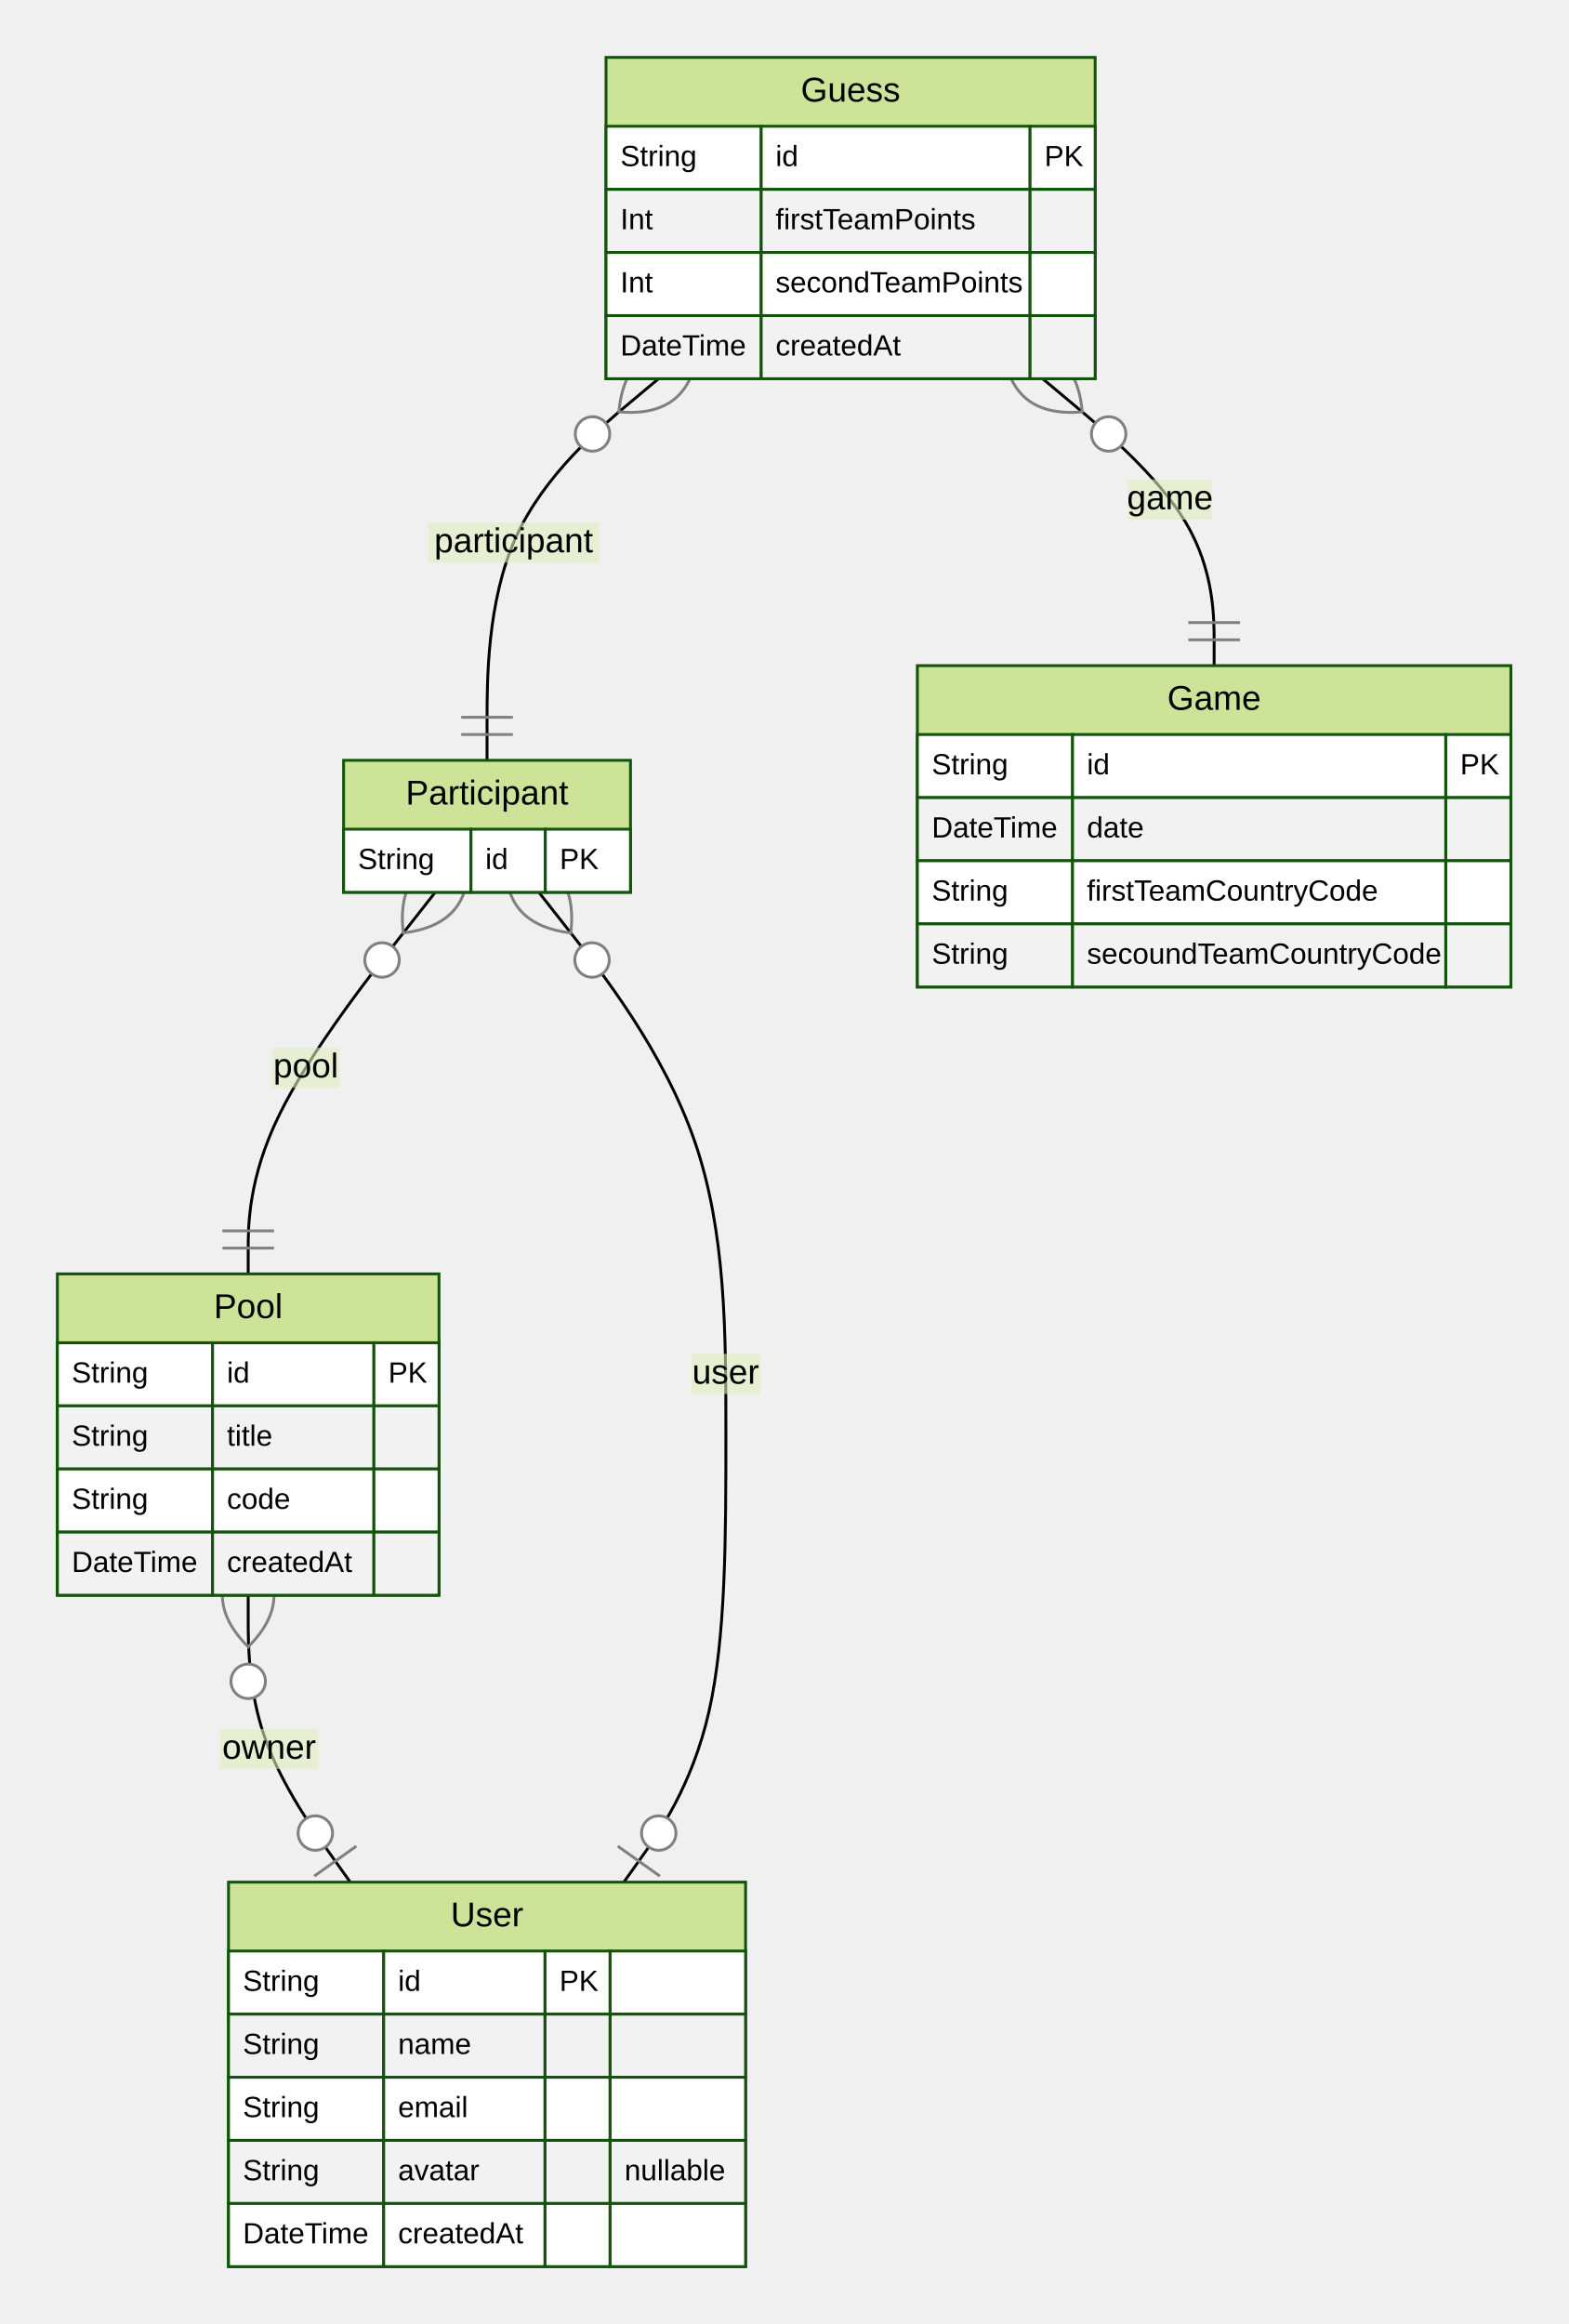
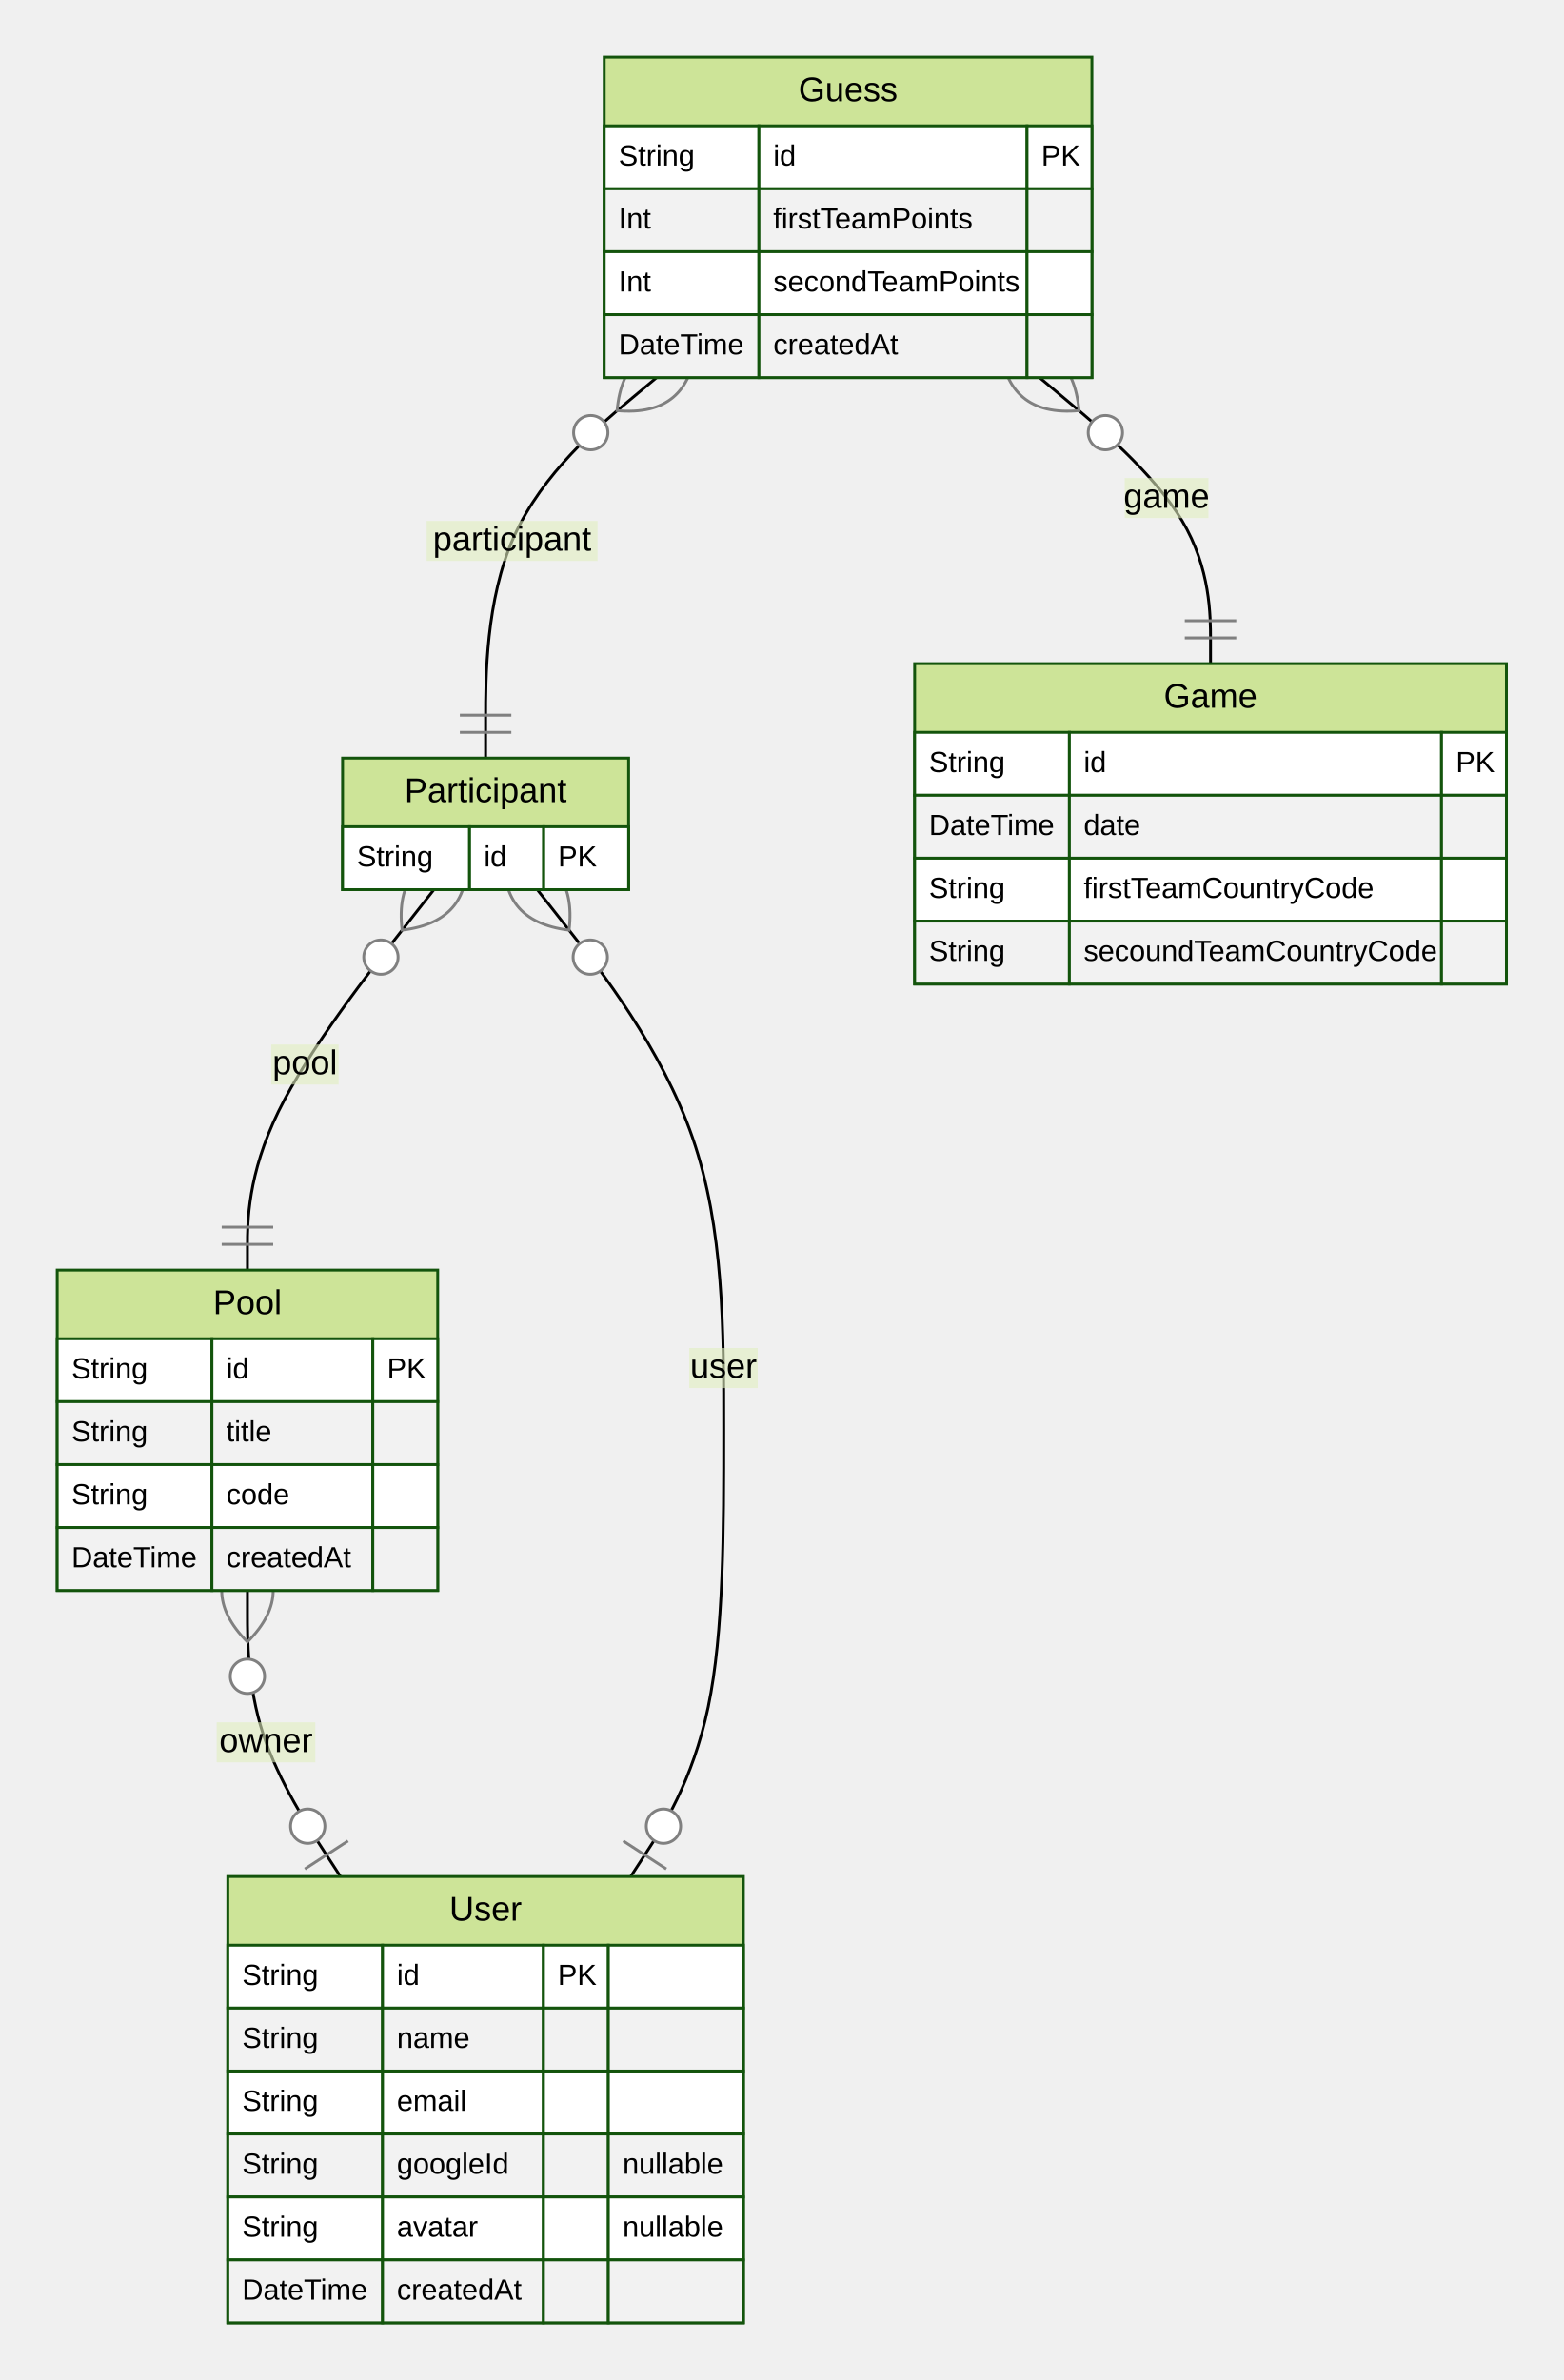
- <svg xmlns="http://www.w3.org/2000/svg" aria-labelledby="chart-title-mermaid-0 chart-desc-mermaid-0" role="img" viewBox="0 0 546.655 810" style="max-width: 546.655px; background-color: white;" width="100%" id="mermaid-0">
+ <svg xmlns="http://www.w3.org/2000/svg" aria-labelledby="chart-title-mermaid-0 chart-desc-mermaid-0" role="img" viewBox="0 0 546.655 832" style="max-width: 546.655px; background-color: white;" width="100%" id="mermaid-0">
  <style>#mermaid-0 {font-family:"trebuchet ms",verdana,arial,sans-serif;font-size:16px;fill:#000000;}#mermaid-0 .error-icon{fill:#552222;}#mermaid-0 .error-text{fill:#552222;stroke:#552222;}#mermaid-0 .edge-thickness-normal{stroke-width:2px;}#mermaid-0 .edge-thickness-thick{stroke-width:3.5px;}#mermaid-0 .edge-pattern-solid{stroke-dasharray:0;}#mermaid-0 .edge-pattern-dashed{stroke-dasharray:3;}#mermaid-0 .edge-pattern-dotted{stroke-dasharray:2;}#mermaid-0 .marker{fill:#000000;stroke:#000000;}#mermaid-0 .marker.cross{stroke:#000000;}#mermaid-0 svg{font-family:"trebuchet ms",verdana,arial,sans-serif;font-size:16px;}#mermaid-0 .entityBox{fill:#cde498;stroke:#13540c;}#mermaid-0 .attributeBoxOdd{fill:#ffffff;stroke:#13540c;}#mermaid-0 .attributeBoxEven{fill:#f2f2f2;stroke:#13540c;}#mermaid-0 .relationshipLabelBox{fill:hsl(78.158, 58.462%, 84.51%);opacity:0.7;background-color:hsl(78.158, 58.462%, 84.51%);}#mermaid-0 .relationshipLabelBox rect{opacity:0.5;}#mermaid-0 .relationshipLine{stroke:#000000;}#mermaid-0 :root{--mermaid-font-family:"trebuchet ms",verdana,arial,sans-serif;}</style>
  <g />
  <defs>
    <marker orient="auto" markerHeight="18" markerWidth="18" refY="9" refX="0" id="ONLY_ONE_START">
      <path d="M9,0 L9,18 M15,0 L15,18" fill="none" stroke="gray" />
    </marker>
  </defs>
  <defs>
    <marker orient="auto" markerHeight="18" markerWidth="18" refY="9" refX="18" id="ONLY_ONE_END">
      <path d="M3,0 L3,18 M9,0 L9,18" fill="none" stroke="gray" />
    </marker>
  </defs>
  <defs>
    <marker orient="auto" markerHeight="18" markerWidth="30" refY="9" refX="0" id="ZERO_OR_ONE_START">
      <circle r="6" cy="9" cx="21" fill="white" stroke="gray" />
      <path d="M9,0 L9,18" fill="none" stroke="gray" />
    </marker>
  </defs>
  <defs>
    <marker orient="auto" markerHeight="18" markerWidth="30" refY="9" refX="30" id="ZERO_OR_ONE_END">
      <circle r="6" cy="9" cx="9" fill="white" stroke="gray" />
      <path d="M21,0 L21,18" fill="none" stroke="gray" />
    </marker>
  </defs>
  <defs>
    <marker orient="auto" markerHeight="36" markerWidth="45" refY="18" refX="18" id="ONE_OR_MORE_START">
      <path d="M0,18 Q 18,0 36,18 Q 18,36 0,18 M42,9 L42,27" fill="none" stroke="gray" />
    </marker>
  </defs>
  <defs>
    <marker orient="auto" markerHeight="36" markerWidth="45" refY="18" refX="27" id="ONE_OR_MORE_END">
      <path d="M3,9 L3,27 M9,18 Q27,0 45,18 Q27,36 9,18" fill="none" stroke="gray" />
    </marker>
  </defs>
  <defs>
    <marker orient="auto" markerHeight="36" markerWidth="57" refY="18" refX="18" id="ZERO_OR_MORE_START">
      <circle r="6" cy="18" cx="48" fill="white" stroke="gray" />
      <path d="M0,18 Q18,0 36,18 Q18,36 0,18" fill="none" stroke="gray" />
    </marker>
  </defs>
  <defs>
    <marker orient="auto" markerHeight="36" markerWidth="57" refY="18" refX="39" id="ZERO_OR_MORE_END">
      <circle r="6" cy="18" cx="9" fill="white" stroke="gray" />
      <path d="M21,18 Q39,0 57,18 Q39,36 21,18" fill="none" stroke="gray" />
    </marker>
  </defs>
-   <path marker-start="url(#ZERO_OR_MORE_START)" marker-end="url(#ZERO_OR_ONE_END)" fill="none" stroke="gray" d="M86.513,556L86.513,564.333C86.513,572.667,86.513,589.333,92.443,606C98.373,622.667,110.233,639.333,116.163,647.667L122.093,656" class="er relationshipLine" />
-   <path marker-start="url(#ZERO_OR_MORE_START)" marker-end="url(#ZERO_OR_ONE_END)" fill="none" stroke="gray" d="M187.835,311L198.7,324.833C209.565,338.667,231.296,366.333,242.161,397.833C253.026,429.333,253.026,464.667,253.026,500C253.026,535.333,253.026,570.667,247.096,596.667C241.167,622.667,229.307,639.333,223.377,647.667L217.447,656" class="er relationshipLine" />
+   <path marker-start="url(#ZERO_OR_MORE_START)" marker-end="url(#ZERO_OR_ONE_END)" fill="none" stroke="gray" d="M86.513,556L86.513,564.333C86.513,572.667,86.513,589.333,91.934,606C97.354,622.667,108.195,639.333,113.615,647.667L119.035,656" class="er relationshipLine" />
+   <path marker-start="url(#ZERO_OR_MORE_START)" marker-end="url(#ZERO_OR_ONE_END)" fill="none" stroke="gray" d="M187.835,311L198.7,324.833C209.565,338.667,231.296,366.333,242.161,397.833C253.026,429.333,253.026,464.667,253.026,500C253.026,535.333,253.026,570.667,247.606,596.667C242.186,622.667,231.345,639.333,225.925,647.667L220.504,656" class="er relationshipLine" />
  <path marker-start="url(#ZERO_OR_MORE_START)" marker-end="url(#ONLY_ONE_END)" fill="none" stroke="gray" d="M151.705,311L140.839,324.833C129.974,338.667,108.244,366.333,97.378,388.5C86.513,410.667,86.513,427.333,86.513,435.667L86.513,444" class="er relationshipLine" />
  <path marker-start="url(#ZERO_OR_MORE_START)" marker-end="url(#ONLY_ONE_END)" fill="none" stroke="gray" d="M229.544,132L219.582,140.333C209.619,148.667,189.695,165.333,179.732,187.5C169.77,209.667,169.77,237.333,169.77,251.167L169.77,265" class="er relationshipLine" />
  <path marker-start="url(#ZERO_OR_MORE_START)" marker-end="url(#ONLY_ONE_END)" fill="none" stroke="gray" d="M363.438,132L373.401,140.333C383.363,148.667,403.288,165.333,413.25,182C423.213,198.667,423.213,215.333,423.213,223.667L423.213,232" class="er relationshipLine" />
  <g transform="translate(20,444 )" id="Pool">
    <rect height="112" width="133.026" y="0" x="0" stroke="gray" fill-opacity="100%" fill="honeydew" class="er entityBox" />
    <text transform="translate(66.51321,12)" style="font-family: &quot;trebuchet ms&quot;, verdana, arial, sans-serif;; font-size: 12px" text-anchor="middle" dominant-baseline="middle" y="0" x="0" id="entity-Pool" class="er entityLabel">Pool</text>
    <rect height="22" width="54.096" y="24" x="0" stroke="gray" fill-opacity="100%" fill="honeydew" class="er attributeBoxOdd" />
    <text transform="translate(5,35)" style="font-family: &quot;trebuchet ms&quot;, verdana, arial, sans-serif;; font-size: 10.2px" text-anchor="left" dominant-baseline="middle" y="0" x="0" id="entity-Pool-attr-1-type" class="er entityLabel">String</text>
    <rect height="22" width="56.243" y="24" x="54.096" stroke="gray" fill-opacity="100%" fill="honeydew" class="er attributeBoxOdd" />
    <text transform="translate(59.09555,35)" style="font-family: &quot;trebuchet ms&quot;, verdana, arial, sans-serif;; font-size: 10.2px" text-anchor="left" dominant-baseline="middle" y="0" x="0" id="entity-Pool-attr-1-name" class="er entityLabel">id</text>
    <rect height="22" width="22.688" y="24" x="110.339" stroke="gray" fill-opacity="100%" fill="honeydew" class="er attributeBoxOdd" />
    <text transform="translate(115.3387,35)" style="font-family: &quot;trebuchet ms&quot;, verdana, arial, sans-serif;; font-size: 10.2px" text-anchor="left" dominant-baseline="middle" y="0" x="0" id="entity-Pool-attr-1-key" class="er entityLabel">PK</text>
    <rect height="22" width="54.096" y="46" x="0" stroke="gray" fill-opacity="100%" fill="honeydew" class="er attributeBoxEven" />
    <text transform="translate(5,57)" style="font-family: &quot;trebuchet ms&quot;, verdana, arial, sans-serif;; font-size: 10.2px" text-anchor="left" dominant-baseline="middle" y="0" x="0" id="entity-Pool-attr-2-type" class="er entityLabel">String</text>
    <rect height="22" width="56.243" y="46" x="54.096" stroke="gray" fill-opacity="100%" fill="honeydew" class="er attributeBoxEven" />
    <text transform="translate(59.09555,57)" style="font-family: &quot;trebuchet ms&quot;, verdana, arial, sans-serif;; font-size: 10.2px" text-anchor="left" dominant-baseline="middle" y="0" x="0" id="entity-Pool-attr-2-name" class="er entityLabel">title</text>
    <rect height="22" width="22.688" y="46" x="110.339" stroke="gray" fill-opacity="100%" fill="honeydew" class="er attributeBoxEven" />
    <text transform="translate(115.3387,57)" style="font-family: &quot;trebuchet ms&quot;, verdana, arial, sans-serif;; font-size: 10.2px" text-anchor="left" dominant-baseline="middle" y="0" x="0" id="entity-Pool-attr-2-key" class="er entityLabel" />
    <rect height="22" width="54.096" y="68" x="0" stroke="gray" fill-opacity="100%" fill="honeydew" class="er attributeBoxOdd" />
    <text transform="translate(5,79)" style="font-family: &quot;trebuchet ms&quot;, verdana, arial, sans-serif;; font-size: 10.2px" text-anchor="left" dominant-baseline="middle" y="0" x="0" id="entity-Pool-attr-3-type" class="er entityLabel">String</text>
    <rect height="22" width="56.243" y="68" x="54.096" stroke="gray" fill-opacity="100%" fill="honeydew" class="er attributeBoxOdd" />
    <text transform="translate(59.09555,79)" style="font-family: &quot;trebuchet ms&quot;, verdana, arial, sans-serif;; font-size: 10.2px" text-anchor="left" dominant-baseline="middle" y="0" x="0" id="entity-Pool-attr-3-name" class="er entityLabel">code</text>
    <rect height="22" width="22.688" y="68" x="110.339" stroke="gray" fill-opacity="100%" fill="honeydew" class="er attributeBoxOdd" />
    <text transform="translate(115.3387,79)" style="font-family: &quot;trebuchet ms&quot;, verdana, arial, sans-serif;; font-size: 10.2px" text-anchor="left" dominant-baseline="middle" y="0" x="0" id="entity-Pool-attr-3-key" class="er entityLabel" />
    <rect height="22" width="54.096" y="90" x="0" stroke="gray" fill-opacity="100%" fill="honeydew" class="er attributeBoxEven" />
    <text transform="translate(5,101)" style="font-family: &quot;trebuchet ms&quot;, verdana, arial, sans-serif;; font-size: 10.2px" text-anchor="left" dominant-baseline="middle" y="0" x="0" id="entity-Pool-attr-4-type" class="er entityLabel">DateTime</text>
    <rect height="22" width="56.243" y="90" x="54.096" stroke="gray" fill-opacity="100%" fill="honeydew" class="er attributeBoxEven" />
    <text transform="translate(59.09555,101)" style="font-family: &quot;trebuchet ms&quot;, verdana, arial, sans-serif;; font-size: 10.2px" text-anchor="left" dominant-baseline="middle" y="0" x="0" id="entity-Pool-attr-4-name" class="er entityLabel">createdAt</text>
    <rect height="22" width="22.688" y="90" x="110.339" stroke="gray" fill-opacity="100%" fill="honeydew" class="er attributeBoxEven" />
    <text transform="translate(115.3387,101)" style="font-family: &quot;trebuchet ms&quot;, verdana, arial, sans-serif;; font-size: 10.2px" text-anchor="left" dominant-baseline="middle" y="0" x="0" id="entity-Pool-attr-4-key" class="er entityLabel" />
  </g>
  <g transform="translate(119.7698,265 )" id="Participant">
    <rect height="46" width="100" y="0" x="0" stroke="gray" fill-opacity="100%" fill="honeydew" class="er entityBox" />
    <text transform="translate(50,12)" style="font-family: &quot;trebuchet ms&quot;, verdana, arial, sans-serif;; font-size: 12px" text-anchor="middle" dominant-baseline="middle" y="0" x="0" id="entity-Participant" class="er entityLabel">Participant</text>
    <rect height="22" width="44.399" y="24" x="0" stroke="gray" fill-opacity="100%" fill="honeydew" class="er attributeBoxOdd" />
    <text transform="translate(5,35)" style="font-family: &quot;trebuchet ms&quot;, verdana, arial, sans-serif;; font-size: 10.2px" text-anchor="left" dominant-baseline="middle" y="0" x="0" id="entity-Participant-attr-1-type" class="er entityLabel">String</text>
    <rect height="22" width="25.911" y="24" x="44.399" stroke="gray" fill-opacity="100%" fill="honeydew" class="er attributeBoxOdd" />
    <text transform="translate(49.39862,35)" style="font-family: &quot;trebuchet ms&quot;, verdana, arial, sans-serif;; font-size: 10.2px" text-anchor="left" dominant-baseline="middle" y="0" x="0" id="entity-Participant-attr-1-name" class="er entityLabel">id</text>
    <rect height="22" width="29.69" y="24" x="70.31" stroke="gray" fill-opacity="100%" fill="honeydew" class="er attributeBoxOdd" />
    <text transform="translate(75.30976,35)" style="font-family: &quot;trebuchet ms&quot;, verdana, arial, sans-serif;; font-size: 10.2px" text-anchor="left" dominant-baseline="middle" y="0" x="0" id="entity-Participant-attr-1-key" class="er entityLabel">PK</text>
  </g>
  <g transform="translate(79.65034,656 )" id="User">
-     <rect height="134" width="180.239" y="0" x="0" stroke="gray" fill-opacity="100%" fill="honeydew" class="er entityBox" />
+     <rect height="156" width="180.239" y="0" x="0" stroke="gray" fill-opacity="100%" fill="honeydew" class="er entityBox" />
    <text transform="translate(90.11948,12)" style="font-family: &quot;trebuchet ms&quot;, verdana, arial, sans-serif;; font-size: 12px" text-anchor="middle" dominant-baseline="middle" y="0" x="0" id="entity-User" class="er entityLabel">User</text>
    <rect height="22" width="54.096" y="24" x="0" stroke="gray" fill-opacity="100%" fill="honeydew" class="er attributeBoxOdd" />
    <text transform="translate(5,35)" style="font-family: &quot;trebuchet ms&quot;, verdana, arial, sans-serif;; font-size: 10.2px" text-anchor="left" dominant-baseline="middle" y="0" x="0" id="entity-User-attr-1-type" class="er entityLabel">String</text>
    <rect height="22" width="56.243" y="24" x="54.096" stroke="gray" fill-opacity="100%" fill="honeydew" class="er attributeBoxOdd" />
    <text transform="translate(59.09555,35)" style="font-family: &quot;trebuchet ms&quot;, verdana, arial, sans-serif;; font-size: 10.2px" text-anchor="left" dominant-baseline="middle" y="0" x="0" id="entity-User-attr-1-name" class="er entityLabel">id</text>
    <rect height="22" width="22.688" y="24" x="110.339" stroke="gray" fill-opacity="100%" fill="honeydew" class="er attributeBoxOdd" />
    <text transform="translate(115.3387,35)" style="font-family: &quot;trebuchet ms&quot;, verdana, arial, sans-serif;; font-size: 10.2px" text-anchor="left" dominant-baseline="middle" y="0" x="0" id="entity-User-attr-1-key" class="er entityLabel">PK</text>
    <rect height="22" width="47.213" y="24" x="133.026" stroke="gray" fill-opacity="100%" fill="honeydew" class="er attributeBoxOdd" />
    <text transform="translate(138.0264,35)" style="font-family: &quot;trebuchet ms&quot;, verdana, arial, sans-serif;; font-size: 10.2px" text-anchor="left" dominant-baseline="middle" y="0" x="0" id="entity-User-attr-1-comment" class="er entityLabel" />
    <rect height="22" width="54.096" y="46" x="0" stroke="gray" fill-opacity="100%" fill="honeydew" class="er attributeBoxEven" />
    <text transform="translate(5,57)" style="font-family: &quot;trebuchet ms&quot;, verdana, arial, sans-serif;; font-size: 10.2px" text-anchor="left" dominant-baseline="middle" y="0" x="0" id="entity-User-attr-2-type" class="er entityLabel">String</text>
    <rect height="22" width="56.243" y="46" x="54.096" stroke="gray" fill-opacity="100%" fill="honeydew" class="er attributeBoxEven" />
    <text transform="translate(59.09555,57)" style="font-family: &quot;trebuchet ms&quot;, verdana, arial, sans-serif;; font-size: 10.2px" text-anchor="left" dominant-baseline="middle" y="0" x="0" id="entity-User-attr-2-name" class="er entityLabel">name</text>
    <rect height="22" width="22.688" y="46" x="110.339" stroke="gray" fill-opacity="100%" fill="honeydew" class="er attributeBoxEven" />
    <text transform="translate(115.3387,57)" style="font-family: &quot;trebuchet ms&quot;, verdana, arial, sans-serif;; font-size: 10.2px" text-anchor="left" dominant-baseline="middle" y="0" x="0" id="entity-User-attr-2-key" class="er entityLabel" />
    <rect height="22" width="47.213" y="46" x="133.026" stroke="gray" fill-opacity="100%" fill="honeydew" class="er attributeBoxEven" />
    <text transform="translate(138.0264,57)" style="font-family: &quot;trebuchet ms&quot;, verdana, arial, sans-serif;; font-size: 10.2px" text-anchor="left" dominant-baseline="middle" y="0" x="0" id="entity-User-attr-2-comment" class="er entityLabel" />
    <rect height="22" width="54.096" y="68" x="0" stroke="gray" fill-opacity="100%" fill="honeydew" class="er attributeBoxOdd" />
    <text transform="translate(5,79)" style="font-family: &quot;trebuchet ms&quot;, verdana, arial, sans-serif;; font-size: 10.2px" text-anchor="left" dominant-baseline="middle" y="0" x="0" id="entity-User-attr-3-type" class="er entityLabel">String</text>
    <rect height="22" width="56.243" y="68" x="54.096" stroke="gray" fill-opacity="100%" fill="honeydew" class="er attributeBoxOdd" />
    <text transform="translate(59.09555,79)" style="font-family: &quot;trebuchet ms&quot;, verdana, arial, sans-serif;; font-size: 10.2px" text-anchor="left" dominant-baseline="middle" y="0" x="0" id="entity-User-attr-3-name" class="er entityLabel">email</text>
    <rect height="22" width="22.688" y="68" x="110.339" stroke="gray" fill-opacity="100%" fill="honeydew" class="er attributeBoxOdd" />
    <text transform="translate(115.3387,79)" style="font-family: &quot;trebuchet ms&quot;, verdana, arial, sans-serif;; font-size: 10.2px" text-anchor="left" dominant-baseline="middle" y="0" x="0" id="entity-User-attr-3-key" class="er entityLabel" />
    <rect height="22" width="47.213" y="68" x="133.026" stroke="gray" fill-opacity="100%" fill="honeydew" class="er attributeBoxOdd" />
    <text transform="translate(138.0264,79)" style="font-family: &quot;trebuchet ms&quot;, verdana, arial, sans-serif;; font-size: 10.2px" text-anchor="left" dominant-baseline="middle" y="0" x="0" id="entity-User-attr-3-comment" class="er entityLabel" />
    <rect height="22" width="54.096" y="90" x="0" stroke="gray" fill-opacity="100%" fill="honeydew" class="er attributeBoxEven" />
    <text transform="translate(5,101)" style="font-family: &quot;trebuchet ms&quot;, verdana, arial, sans-serif;; font-size: 10.2px" text-anchor="left" dominant-baseline="middle" y="0" x="0" id="entity-User-attr-4-type" class="er entityLabel">String</text>
    <rect height="22" width="56.243" y="90" x="54.096" stroke="gray" fill-opacity="100%" fill="honeydew" class="er attributeBoxEven" />
-     <text transform="translate(59.09555,101)" style="font-family: &quot;trebuchet ms&quot;, verdana, arial, sans-serif;; font-size: 10.2px" text-anchor="left" dominant-baseline="middle" y="0" x="0" id="entity-User-attr-4-name" class="er entityLabel">avatar</text>
+     <text transform="translate(59.09555,101)" style="font-family: &quot;trebuchet ms&quot;, verdana, arial, sans-serif;; font-size: 10.2px" text-anchor="left" dominant-baseline="middle" y="0" x="0" id="entity-User-attr-4-name" class="er entityLabel">googleId</text>
    <rect height="22" width="22.688" y="90" x="110.339" stroke="gray" fill-opacity="100%" fill="honeydew" class="er attributeBoxEven" />
    <text transform="translate(115.3387,101)" style="font-family: &quot;trebuchet ms&quot;, verdana, arial, sans-serif;; font-size: 10.2px" text-anchor="left" dominant-baseline="middle" y="0" x="0" id="entity-User-attr-4-key" class="er entityLabel" />
    <rect height="22" width="47.213" y="90" x="133.026" stroke="gray" fill-opacity="100%" fill="honeydew" class="er attributeBoxEven" />
    <text transform="translate(138.0264,101)" style="font-family: &quot;trebuchet ms&quot;, verdana, arial, sans-serif;; font-size: 10.2px" text-anchor="left" dominant-baseline="middle" y="0" x="0" id="entity-User-attr-4-comment" class="er entityLabel">nullable</text>
    <rect height="22" width="54.096" y="112" x="0" stroke="gray" fill-opacity="100%" fill="honeydew" class="er attributeBoxOdd" />
-     <text transform="translate(5,123)" style="font-family: &quot;trebuchet ms&quot;, verdana, arial, sans-serif;; font-size: 10.2px" text-anchor="left" dominant-baseline="middle" y="0" x="0" id="entity-User-attr-5-type" class="er entityLabel">DateTime</text>
+     <text transform="translate(5,123)" style="font-family: &quot;trebuchet ms&quot;, verdana, arial, sans-serif;; font-size: 10.2px" text-anchor="left" dominant-baseline="middle" y="0" x="0" id="entity-User-attr-5-type" class="er entityLabel">String</text>
    <rect height="22" width="56.243" y="112" x="54.096" stroke="gray" fill-opacity="100%" fill="honeydew" class="er attributeBoxOdd" />
-     <text transform="translate(59.09555,123)" style="font-family: &quot;trebuchet ms&quot;, verdana, arial, sans-serif;; font-size: 10.2px" text-anchor="left" dominant-baseline="middle" y="0" x="0" id="entity-User-attr-5-name" class="er entityLabel">createdAt</text>
+     <text transform="translate(59.09555,123)" style="font-family: &quot;trebuchet ms&quot;, verdana, arial, sans-serif;; font-size: 10.2px" text-anchor="left" dominant-baseline="middle" y="0" x="0" id="entity-User-attr-5-name" class="er entityLabel">avatar</text>
    <rect height="22" width="22.688" y="112" x="110.339" stroke="gray" fill-opacity="100%" fill="honeydew" class="er attributeBoxOdd" />
    <text transform="translate(115.3387,123)" style="font-family: &quot;trebuchet ms&quot;, verdana, arial, sans-serif;; font-size: 10.2px" text-anchor="left" dominant-baseline="middle" y="0" x="0" id="entity-User-attr-5-key" class="er entityLabel" />
    <rect height="22" width="47.213" y="112" x="133.026" stroke="gray" fill-opacity="100%" fill="honeydew" class="er attributeBoxOdd" />
-     <text transform="translate(138.0264,123)" style="font-family: &quot;trebuchet ms&quot;, verdana, arial, sans-serif;; font-size: 10.2px" text-anchor="left" dominant-baseline="middle" y="0" x="0" id="entity-User-attr-5-comment" class="er entityLabel" />
+     <text transform="translate(138.0264,123)" style="font-family: &quot;trebuchet ms&quot;, verdana, arial, sans-serif;; font-size: 10.2px" text-anchor="left" dominant-baseline="middle" y="0" x="0" id="entity-User-attr-5-comment" class="er entityLabel">nullable</text>
+     <rect height="22" width="54.096" y="134" x="0" stroke="gray" fill-opacity="100%" fill="honeydew" class="er attributeBoxEven" />
+     <text transform="translate(5,145)" style="font-family: &quot;trebuchet ms&quot;, verdana, arial, sans-serif;; font-size: 10.2px" text-anchor="left" dominant-baseline="middle" y="0" x="0" id="entity-User-attr-6-type" class="er entityLabel">DateTime</text>
+     <rect height="22" width="56.243" y="134" x="54.096" stroke="gray" fill-opacity="100%" fill="honeydew" class="er attributeBoxEven" />
+     <text transform="translate(59.09555,145)" style="font-family: &quot;trebuchet ms&quot;, verdana, arial, sans-serif;; font-size: 10.2px" text-anchor="left" dominant-baseline="middle" y="0" x="0" id="entity-User-attr-6-name" class="er entityLabel">createdAt</text>
+     <rect height="22" width="22.688" y="134" x="110.339" stroke="gray" fill-opacity="100%" fill="honeydew" class="er attributeBoxEven" />
+     <text transform="translate(115.3387,145)" style="font-family: &quot;trebuchet ms&quot;, verdana, arial, sans-serif;; font-size: 10.2px" text-anchor="left" dominant-baseline="middle" y="0" x="0" id="entity-User-attr-6-key" class="er entityLabel" />
+     <rect height="22" width="47.213" y="134" x="133.026" stroke="gray" fill-opacity="100%" fill="honeydew" class="er attributeBoxEven" />
+     <text transform="translate(138.0264,145)" style="font-family: &quot;trebuchet ms&quot;, verdana, arial, sans-serif;; font-size: 10.2px" text-anchor="left" dominant-baseline="middle" y="0" x="0" id="entity-User-attr-6-comment" class="er entityLabel" />
  </g>
  <g transform="translate(319.7698,232 )" id="Game">
    <rect height="112" width="206.886" y="0" x="0" stroke="gray" fill-opacity="100%" fill="honeydew" class="er entityBox" />
    <text transform="translate(103.4428,12)" style="font-family: &quot;trebuchet ms&quot;, verdana, arial, sans-serif;; font-size: 12px" text-anchor="middle" dominant-baseline="middle" y="0" x="0" id="entity-Game" class="er entityLabel">Game</text>
    <rect height="22" width="54.096" y="24" x="0" stroke="gray" fill-opacity="100%" fill="honeydew" class="er attributeBoxOdd" />
    <text transform="translate(5,35)" style="font-family: &quot;trebuchet ms&quot;, verdana, arial, sans-serif;; font-size: 10.2px" text-anchor="left" dominant-baseline="middle" y="0" x="0" id="entity-Game-attr-1-type" class="er entityLabel">String</text>
    <rect height="22" width="130.102" y="24" x="54.096" stroke="gray" fill-opacity="100%" fill="honeydew" class="er attributeBoxOdd" />
    <text transform="translate(59.09555,35)" style="font-family: &quot;trebuchet ms&quot;, verdana, arial, sans-serif;; font-size: 10.2px" text-anchor="left" dominant-baseline="middle" y="0" x="0" id="entity-Game-attr-1-name" class="er entityLabel">id</text>
    <rect height="22" width="22.688" y="24" x="184.198" stroke="gray" fill-opacity="100%" fill="honeydew" class="er attributeBoxOdd" />
    <text transform="translate(189.1979,35)" style="font-family: &quot;trebuchet ms&quot;, verdana, arial, sans-serif;; font-size: 10.2px" text-anchor="left" dominant-baseline="middle" y="0" x="0" id="entity-Game-attr-1-key" class="er entityLabel">PK</text>
    <rect height="22" width="54.096" y="46" x="0" stroke="gray" fill-opacity="100%" fill="honeydew" class="er attributeBoxEven" />
    <text transform="translate(5,57)" style="font-family: &quot;trebuchet ms&quot;, verdana, arial, sans-serif;; font-size: 10.2px" text-anchor="left" dominant-baseline="middle" y="0" x="0" id="entity-Game-attr-2-type" class="er entityLabel">DateTime</text>
    <rect height="22" width="130.102" y="46" x="54.096" stroke="gray" fill-opacity="100%" fill="honeydew" class="er attributeBoxEven" />
    <text transform="translate(59.09555,57)" style="font-family: &quot;trebuchet ms&quot;, verdana, arial, sans-serif;; font-size: 10.2px" text-anchor="left" dominant-baseline="middle" y="0" x="0" id="entity-Game-attr-2-name" class="er entityLabel">date</text>
    <rect height="22" width="22.688" y="46" x="184.198" stroke="gray" fill-opacity="100%" fill="honeydew" class="er attributeBoxEven" />
    <text transform="translate(189.1979,57)" style="font-family: &quot;trebuchet ms&quot;, verdana, arial, sans-serif;; font-size: 10.2px" text-anchor="left" dominant-baseline="middle" y="0" x="0" id="entity-Game-attr-2-key" class="er entityLabel" />
    <rect height="22" width="54.096" y="68" x="0" stroke="gray" fill-opacity="100%" fill="honeydew" class="er attributeBoxOdd" />
    <text transform="translate(5,79)" style="font-family: &quot;trebuchet ms&quot;, verdana, arial, sans-serif;; font-size: 10.2px" text-anchor="left" dominant-baseline="middle" y="0" x="0" id="entity-Game-attr-3-type" class="er entityLabel">String</text>
    <rect height="22" width="130.102" y="68" x="54.096" stroke="gray" fill-opacity="100%" fill="honeydew" class="er attributeBoxOdd" />
    <text transform="translate(59.09555,79)" style="font-family: &quot;trebuchet ms&quot;, verdana, arial, sans-serif;; font-size: 10.2px" text-anchor="left" dominant-baseline="middle" y="0" x="0" id="entity-Game-attr-3-name" class="er entityLabel">firstTeamCountryCode</text>
    <rect height="22" width="22.688" y="68" x="184.198" stroke="gray" fill-opacity="100%" fill="honeydew" class="er attributeBoxOdd" />
    <text transform="translate(189.1979,79)" style="font-family: &quot;trebuchet ms&quot;, verdana, arial, sans-serif;; font-size: 10.2px" text-anchor="left" dominant-baseline="middle" y="0" x="0" id="entity-Game-attr-3-key" class="er entityLabel" />
    <rect height="22" width="54.096" y="90" x="0" stroke="gray" fill-opacity="100%" fill="honeydew" class="er attributeBoxEven" />
    <text transform="translate(5,101)" style="font-family: &quot;trebuchet ms&quot;, verdana, arial, sans-serif;; font-size: 10.2px" text-anchor="left" dominant-baseline="middle" y="0" x="0" id="entity-Game-attr-4-type" class="er entityLabel">String</text>
    <rect height="22" width="130.102" y="90" x="54.096" stroke="gray" fill-opacity="100%" fill="honeydew" class="er attributeBoxEven" />
    <text transform="translate(59.09555,101)" style="font-family: &quot;trebuchet ms&quot;, verdana, arial, sans-serif;; font-size: 10.2px" text-anchor="left" dominant-baseline="middle" y="0" x="0" id="entity-Game-attr-4-name" class="er entityLabel">secoundTeamCountryCode</text>
    <rect height="22" width="22.688" y="90" x="184.198" stroke="gray" fill-opacity="100%" fill="honeydew" class="er attributeBoxEven" />
    <text transform="translate(189.1979,101)" style="font-family: &quot;trebuchet ms&quot;, verdana, arial, sans-serif;; font-size: 10.2px" text-anchor="left" dominant-baseline="middle" y="0" x="0" id="entity-Game-attr-4-key" class="er entityLabel" />
  </g>
  <g transform="translate(211.239,20 )" id="Guess">
    <rect height="112" width="170.504" y="0" x="0" stroke="gray" fill-opacity="100%" fill="honeydew" class="er entityBox" />
    <text transform="translate(85.2522,12)" style="font-family: &quot;trebuchet ms&quot;, verdana, arial, sans-serif;; font-size: 12px" text-anchor="middle" dominant-baseline="middle" y="0" x="0" id="entity-Guess" class="er entityLabel">Guess</text>
    <rect height="22" width="54.096" y="24" x="0" stroke="gray" fill-opacity="100%" fill="honeydew" class="er attributeBoxOdd" />
    <text transform="translate(5,35)" style="font-family: &quot;trebuchet ms&quot;, verdana, arial, sans-serif;; font-size: 10.2px" text-anchor="left" dominant-baseline="middle" y="0" x="0" id="entity-Guess-attr-1-type" class="er entityLabel">String</text>
    <rect height="22" width="93.721" y="24" x="54.096" stroke="gray" fill-opacity="100%" fill="honeydew" class="er attributeBoxOdd" />
    <text transform="translate(59.09555,35)" style="font-family: &quot;trebuchet ms&quot;, verdana, arial, sans-serif;; font-size: 10.2px" text-anchor="left" dominant-baseline="middle" y="0" x="0" id="entity-Guess-attr-1-name" class="er entityLabel">id</text>
    <rect height="22" width="22.688" y="24" x="147.817" stroke="gray" fill-opacity="100%" fill="honeydew" class="er attributeBoxOdd" />
    <text transform="translate(152.8167,35)" style="font-family: &quot;trebuchet ms&quot;, verdana, arial, sans-serif;; font-size: 10.2px" text-anchor="left" dominant-baseline="middle" y="0" x="0" id="entity-Guess-attr-1-key" class="er entityLabel">PK</text>
    <rect height="22" width="54.096" y="46" x="0" stroke="gray" fill-opacity="100%" fill="honeydew" class="er attributeBoxEven" />
    <text transform="translate(5,57)" style="font-family: &quot;trebuchet ms&quot;, verdana, arial, sans-serif;; font-size: 10.2px" text-anchor="left" dominant-baseline="middle" y="0" x="0" id="entity-Guess-attr-2-type" class="er entityLabel">Int</text>
    <rect height="22" width="93.721" y="46" x="54.096" stroke="gray" fill-opacity="100%" fill="honeydew" class="er attributeBoxEven" />
    <text transform="translate(59.09555,57)" style="font-family: &quot;trebuchet ms&quot;, verdana, arial, sans-serif;; font-size: 10.2px" text-anchor="left" dominant-baseline="middle" y="0" x="0" id="entity-Guess-attr-2-name" class="er entityLabel">firstTeamPoints</text>
    <rect height="22" width="22.688" y="46" x="147.817" stroke="gray" fill-opacity="100%" fill="honeydew" class="er attributeBoxEven" />
    <text transform="translate(152.8167,57)" style="font-family: &quot;trebuchet ms&quot;, verdana, arial, sans-serif;; font-size: 10.2px" text-anchor="left" dominant-baseline="middle" y="0" x="0" id="entity-Guess-attr-2-key" class="er entityLabel" />
    <rect height="22" width="54.096" y="68" x="0" stroke="gray" fill-opacity="100%" fill="honeydew" class="er attributeBoxOdd" />
    <text transform="translate(5,79)" style="font-family: &quot;trebuchet ms&quot;, verdana, arial, sans-serif;; font-size: 10.2px" text-anchor="left" dominant-baseline="middle" y="0" x="0" id="entity-Guess-attr-3-type" class="er entityLabel">Int</text>
    <rect height="22" width="93.721" y="68" x="54.096" stroke="gray" fill-opacity="100%" fill="honeydew" class="er attributeBoxOdd" />
    <text transform="translate(59.09555,79)" style="font-family: &quot;trebuchet ms&quot;, verdana, arial, sans-serif;; font-size: 10.2px" text-anchor="left" dominant-baseline="middle" y="0" x="0" id="entity-Guess-attr-3-name" class="er entityLabel">secondTeamPoints</text>
    <rect height="22" width="22.688" y="68" x="147.817" stroke="gray" fill-opacity="100%" fill="honeydew" class="er attributeBoxOdd" />
    <text transform="translate(152.8167,79)" style="font-family: &quot;trebuchet ms&quot;, verdana, arial, sans-serif;; font-size: 10.2px" text-anchor="left" dominant-baseline="middle" y="0" x="0" id="entity-Guess-attr-3-key" class="er entityLabel" />
    <rect height="22" width="54.096" y="90" x="0" stroke="gray" fill-opacity="100%" fill="honeydew" class="er attributeBoxEven" />
    <text transform="translate(5,101)" style="font-family: &quot;trebuchet ms&quot;, verdana, arial, sans-serif;; font-size: 10.2px" text-anchor="left" dominant-baseline="middle" y="0" x="0" id="entity-Guess-attr-4-type" class="er entityLabel">DateTime</text>
    <rect height="22" width="93.721" y="90" x="54.096" stroke="gray" fill-opacity="100%" fill="honeydew" class="er attributeBoxEven" />
    <text transform="translate(59.09555,101)" style="font-family: &quot;trebuchet ms&quot;, verdana, arial, sans-serif;; font-size: 10.2px" text-anchor="left" dominant-baseline="middle" y="0" x="0" id="entity-Guess-attr-4-name" class="er entityLabel">createdAt</text>
    <rect height="22" width="22.688" y="90" x="147.817" stroke="gray" fill-opacity="100%" fill="honeydew" class="er attributeBoxEven" />
    <text transform="translate(152.8167,101)" style="font-family: &quot;trebuchet ms&quot;, verdana, arial, sans-serif;; font-size: 10.2px" text-anchor="left" dominant-baseline="middle" y="0" x="0" id="entity-Guess-attr-4-key" class="er entityLabel" />
  </g>
-   <rect fill-opacity="85%" fill="white" height="14" width="34.471" y="602.592" x="76.574" class="er relationshipLabelBox" />
-   <text style="font-family: &quot;trebuchet ms&quot;, verdana, arial, sans-serif;; font-size: 12px" dominant-baseline="middle" text-anchor="middle" y="609.592" x="93.81" id="rel1" class="er relationshipLabel">owner</text>
-   <rect fill-opacity="85%" fill="white" height="14" width="23.959" y="471.862" x="240.96" class="er relationshipLabelBox" />
-   <text style="font-family: &quot;trebuchet ms&quot;, verdana, arial, sans-serif;; font-size: 12px" dominant-baseline="middle" text-anchor="middle" y="478.862" x="252.94" id="rel2" class="er relationshipLabel">user</text>
+   <rect fill-opacity="85%" fill="white" height="14" width="34.471" y="602.078" x="75.759" class="er relationshipLabelBox" />
+   <text style="font-family: &quot;trebuchet ms&quot;, verdana, arial, sans-serif;; font-size: 12px" dominant-baseline="middle" text-anchor="middle" y="609.078" x="92.994" id="rel1" class="er relationshipLabel">owner</text>
+   <rect fill-opacity="85%" fill="white" height="14" width="23.959" y="471.248" x="240.952" class="er relationshipLabelBox" />
+   <text style="font-family: &quot;trebuchet ms&quot;, verdana, arial, sans-serif;; font-size: 12px" dominant-baseline="middle" text-anchor="middle" y="478.248" x="252.932" id="rel2" class="er relationshipLabel">user</text>
  <rect fill-opacity="85%" fill="white" height="14" width="23.564" y="365.133" x="94.824" class="er relationshipLabelBox" />
  <text style="font-family: &quot;trebuchet ms&quot;, verdana, arial, sans-serif;; font-size: 12px" dominant-baseline="middle" text-anchor="middle" y="372.133" x="106.606" id="rel3" class="er relationshipLabel">pool</text>
  <rect fill-opacity="85%" fill="white" height="14" width="59.744" y="182.094" x="149.165" class="er relationshipLabelBox" />
  <text style="font-family: &quot;trebuchet ms&quot;, verdana, arial, sans-serif;; font-size: 12px" dominant-baseline="middle" text-anchor="middle" y="189.094" x="179.037" id="rel4" class="er relationshipLabel">participant</text>
  <rect fill-opacity="85%" fill="white" height="14" width="29.289" y="167.109" x="393.197" class="er relationshipLabelBox" />
  <text style="font-family: &quot;trebuchet ms&quot;, verdana, arial, sans-serif;; font-size: 12px" dominant-baseline="middle" text-anchor="middle" y="174.109" x="407.842" id="rel5" class="er relationshipLabel">game</text>
</svg>
